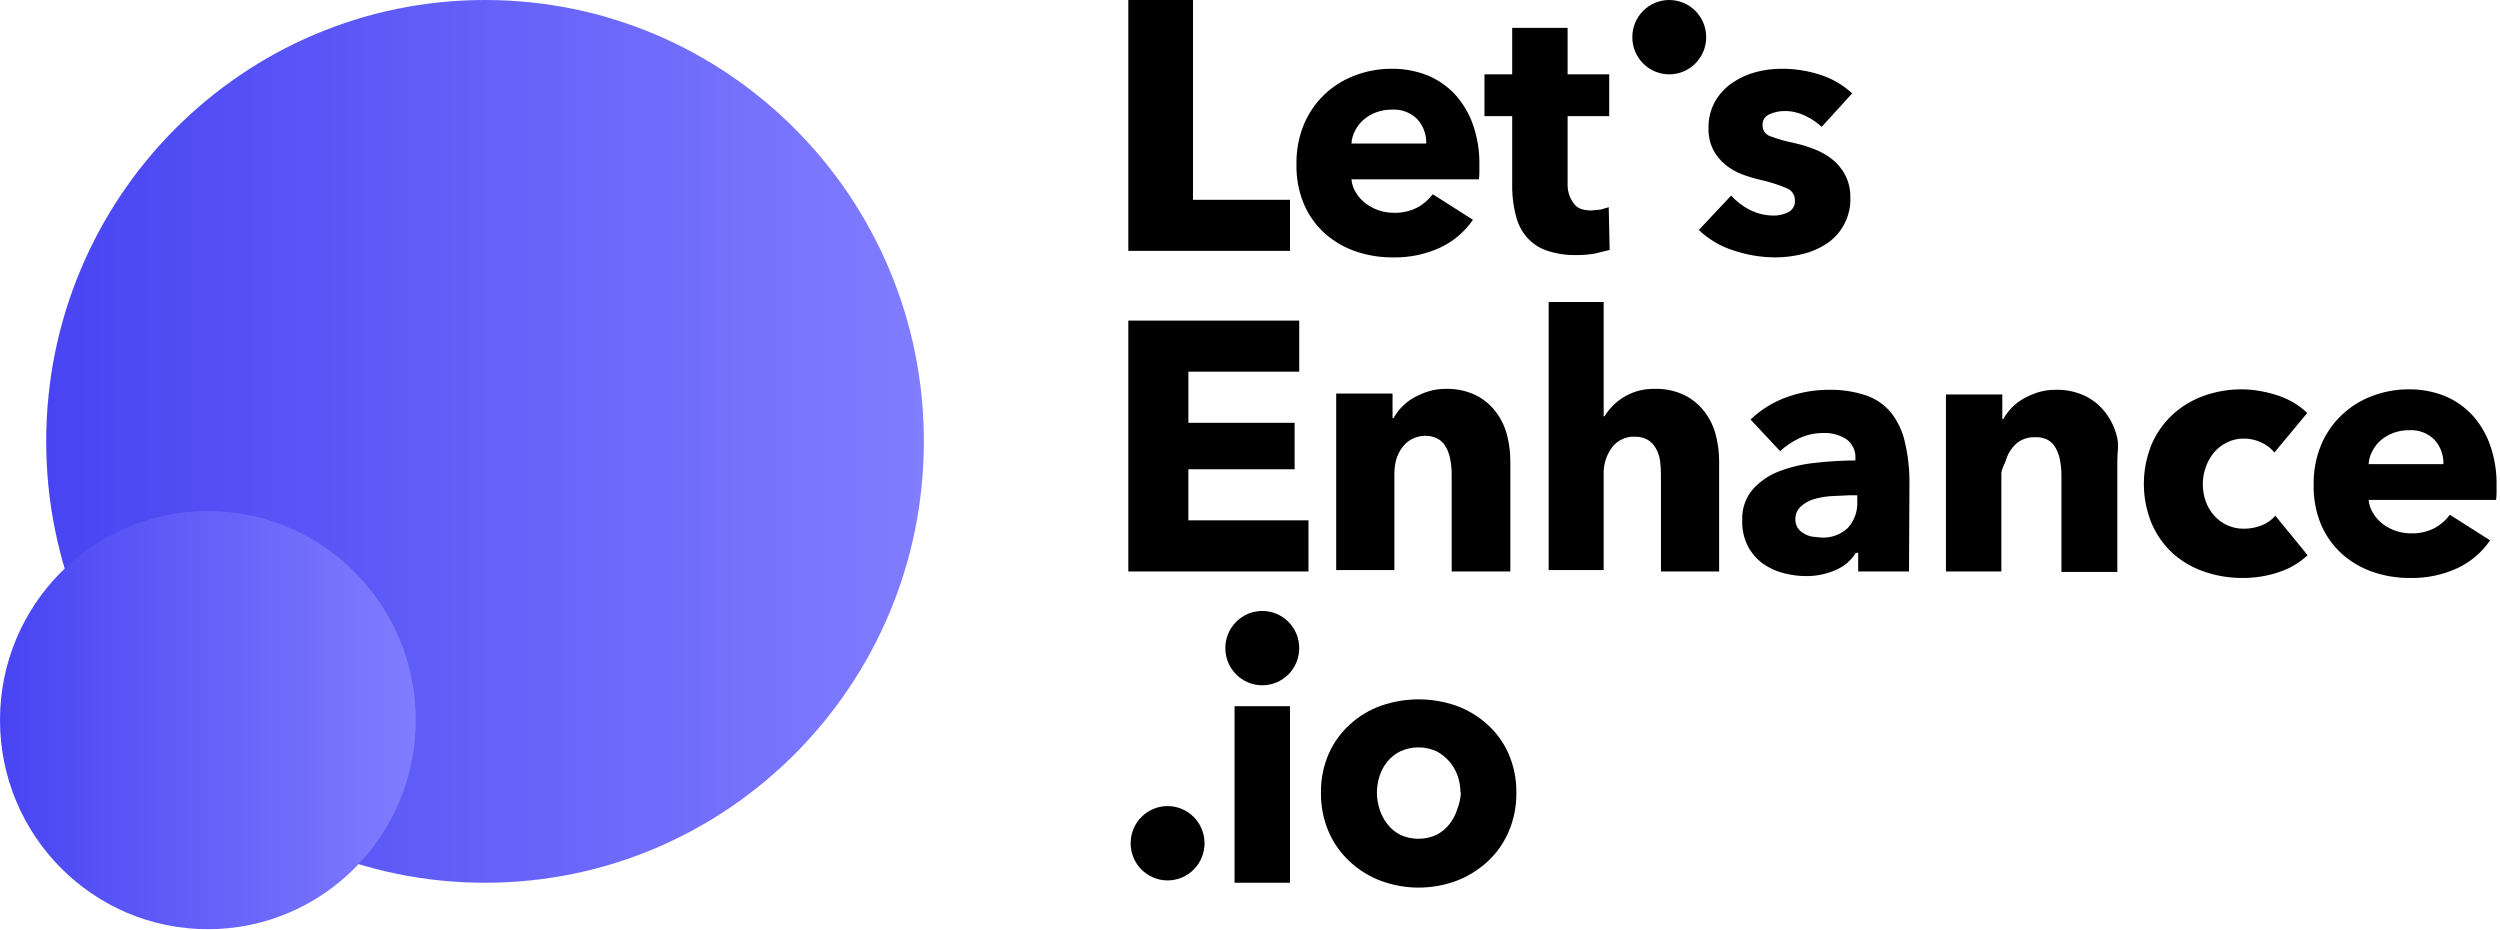
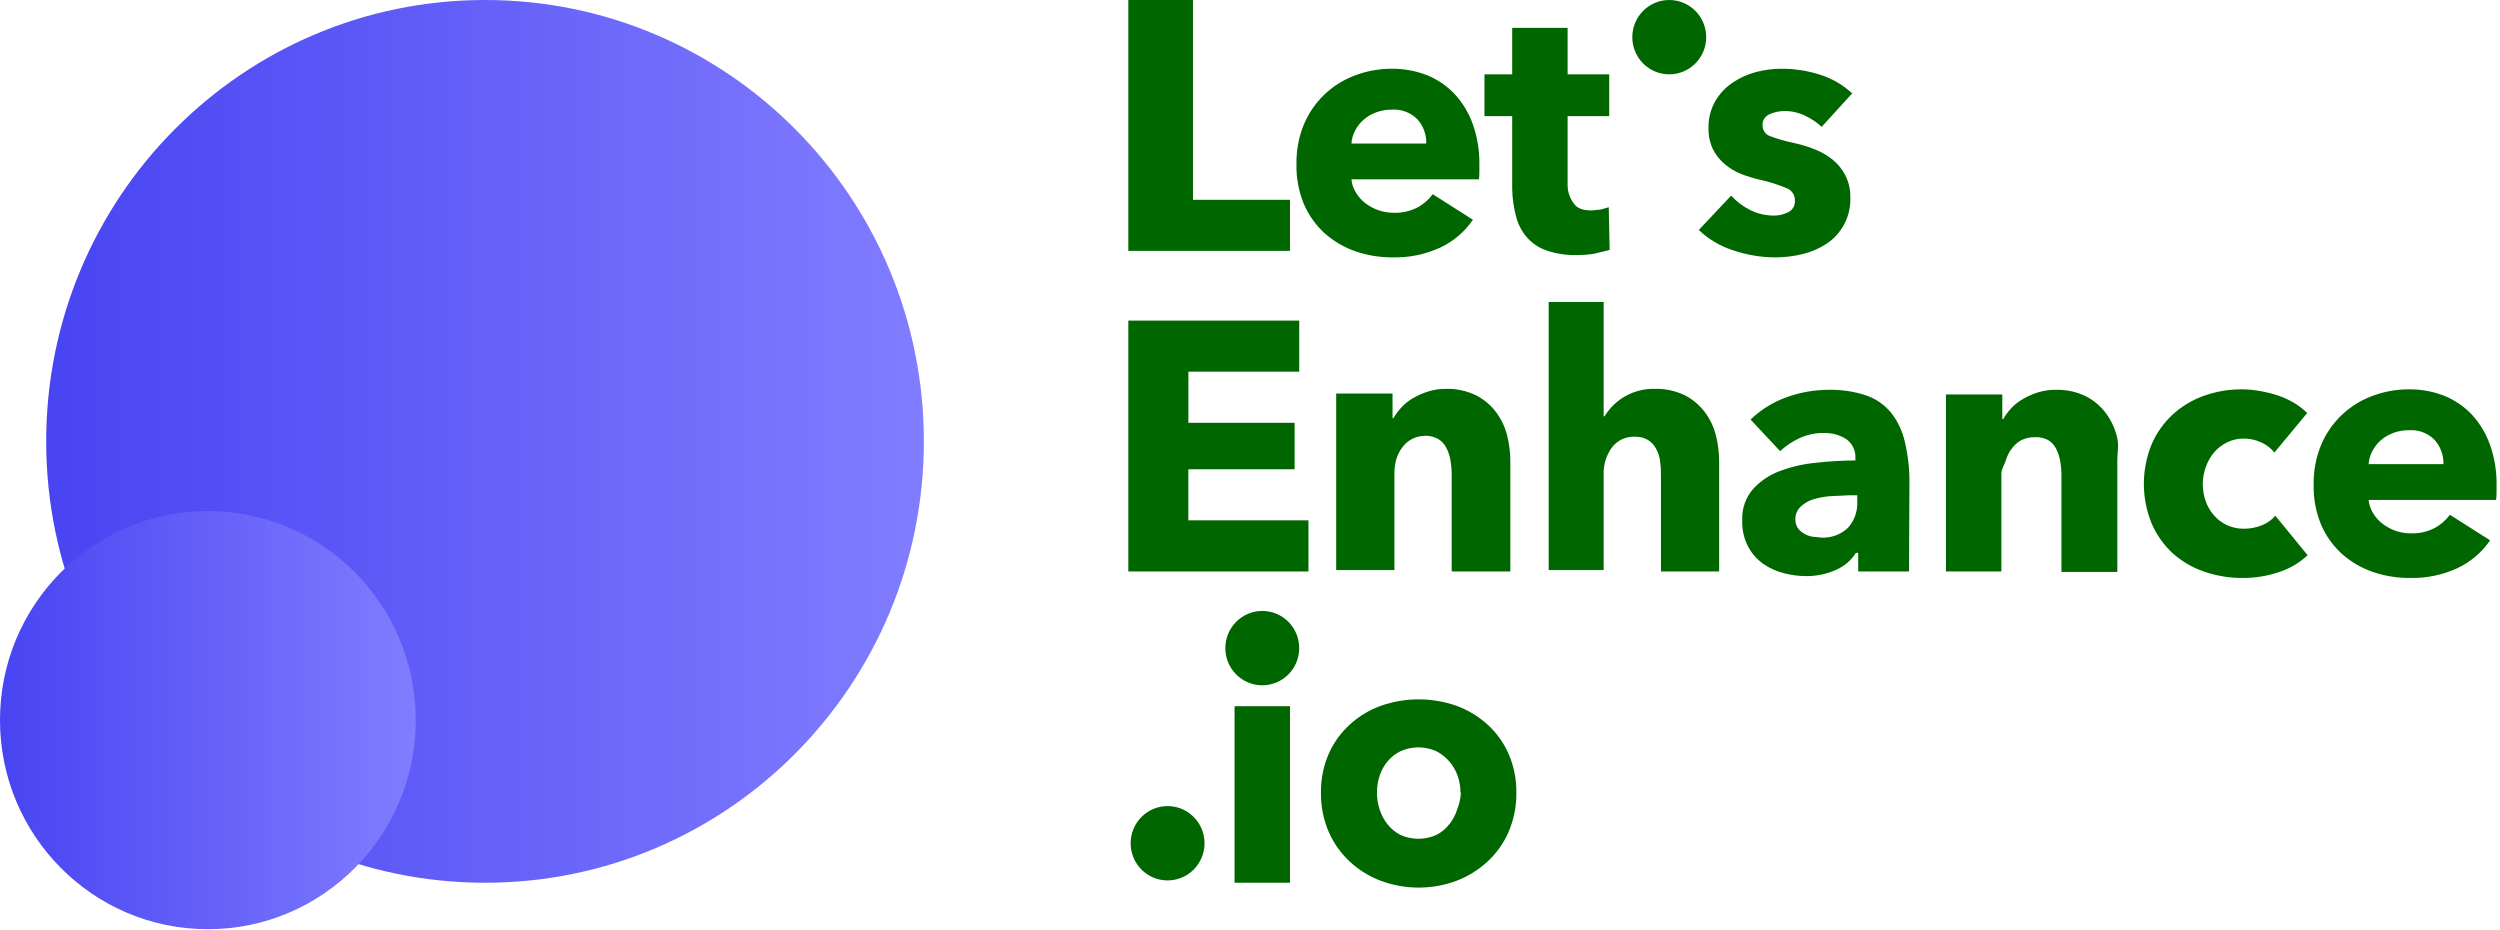
<svg width="113" height="42" fill="none">
-   <path d="M51 11.34V0h2.923v9.03h4.385v2.31H51zM66.868 7.476v.315c0 .105-.008.21-.02.315h-5.763c.02.217.092.425.209.609.114.188.263.352.438.483a2.1 2.1 0 0 0 1.274.42c.361.01.72-.069 1.044-.231a2.09 2.09 0 0 0 .71-.609l1.816 1.155a3.68 3.68 0 0 1-1.482 1.26 4.862 4.862 0 0 1-2.13.441 5.068 5.068 0 0 1-1.691-.273 4.108 4.108 0 0 1-1.4-.819 3.801 3.801 0 0 1-.939-1.323 4.453 4.453 0 0 1-.334-1.806c-.01-.612.103-1.22.334-1.785a4.012 4.012 0 0 1 2.276-2.205 4.612 4.612 0 0 1 1.691-.315 4.26 4.26 0 0 1 1.608.294c.475.192.903.486 1.253.861.36.395.637.86.814 1.365.207.593.306 1.22.292 1.848zm-2.4-1.008a1.58 1.58 0 0 0-.397-1.071 1.482 1.482 0 0 0-1.17-.441 1.973 1.973 0 0 0-.71.126c-.206.077-.397.19-.563.336-.155.136-.282.3-.376.483a1.435 1.435 0 0 0-.167.588h3.361l.021-.021zM70.856 5.25V8.4c.008.307.118.603.314.84.139.182.396.273.772.273l.418-.042.355-.105.041 1.932-.689.168a4.836 4.836 0 0 1-.835.063 3.883 3.883 0 0 1-1.336-.21 2.067 2.067 0 0 1-.877-.588c-.226-.26-.39-.57-.48-.903a5.171 5.171 0 0 1-.188-1.281V5.25h-1.253V3.36h1.253v-2.1h2.505v2.1h1.88v1.89h-1.88zM82.34 5.733a2.923 2.923 0 0 0-.752-.504c-.286-.14-.6-.212-.918-.21a1.6 1.6 0 0 0-.69.147.502.502 0 0 0-.312.504.506.506 0 0 0 .334.483c.36.134.73.239 1.106.315.306.067.606.159.898.273.293.113.567.269.814.462.243.194.442.437.585.714.156.305.235.644.23.987a2.405 2.405 0 0 1-1.086 2.121c-.333.216-.7.373-1.086.462a5.213 5.213 0 0 1-1.21.147 5.962 5.962 0 0 1-1.9-.315 4.004 4.004 0 0 1-1.567-.924l1.462-1.554c.243.268.533.489.856.651.337.168.709.255 1.086.252.217 0 .431-.05.626-.147a.544.544 0 0 0 .313-.546.57.57 0 0 0-.376-.546 6.86 6.86 0 0 0-1.19-.378 6.154 6.154 0 0 1-.835-.252 2.627 2.627 0 0 1-.752-.441 2.16 2.16 0 0 1-.543-.672 2.068 2.068 0 0 1-.208-.966 2.34 2.34 0 0 1 .313-1.239c.194-.327.458-.607.772-.819.326-.22.686-.383 1.065-.483.375-.098.761-.147 1.149-.147a5.566 5.566 0 0 1 1.754.273 3.773 3.773 0 0 1 1.44.84L82.34 5.733zM68.539 35.826a4.347 4.347 0 0 1-.355 1.785 3.99 3.99 0 0 1-.96 1.344 4.382 4.382 0 0 1-1.4.861 4.922 4.922 0 0 1-3.403 0 4.275 4.275 0 0 1-1.399-.861 4.032 4.032 0 0 1-.96-1.344 4.348 4.348 0 0 1-.355-1.785 4.283 4.283 0 0 1 .355-1.764c.225-.503.552-.954.96-1.323.407-.37.882-.656 1.4-.84a5.171 5.171 0 0 1 3.403 0c.515.186.99.472 1.398.84.41.368.737.819.96 1.323.243.556.364 1.157.356 1.764zm-2.527 0a2.3 2.3 0 0 0-.125-.756 1.998 1.998 0 0 0-.96-1.113 1.974 1.974 0 0 0-1.629 0c-.225.11-.424.268-.585.462-.158.192-.279.413-.355.651a2.427 2.427 0 0 0 0 1.512c.076.244.197.472.355.672.158.202.358.367.585.483a1.974 1.974 0 0 0 1.629 0c.227-.116.427-.281.584-.483.16-.2.28-.428.355-.672.096-.241.152-.497.167-.756h-.02zM75.45 3.36c.922 0 1.67-.752 1.67-1.68 0-.928-.748-1.68-1.67-1.68-.923 0-1.67.752-1.67 1.68 0 .928.747 1.68 1.67 1.68zM51 25.83V14.49h7.725v2.31h-5.01v2.31h4.802v2.1h-4.803v2.31h5.429v2.31H51zM79.125 18.963a4.59 4.59 0 0 1 1.628-1.008 5.587 5.587 0 0 1 1.9-.336 5.069 5.069 0 0 1 1.692.252c.44.15.83.419 1.127.777.305.388.519.84.627 1.323.145.62.216 1.254.208 1.89l-.02 3.969H83.99v-.84h-.105c-.218.35-.54.62-.918.777a3.242 3.242 0 0 1-1.337.273 4.067 4.067 0 0 1-.981-.126 2.895 2.895 0 0 1-.94-.42 2.266 2.266 0 0 1-.689-.777 2.384 2.384 0 0 1-.271-1.197 2.024 2.024 0 0 1 .48-1.407 3.09 3.09 0 0 1 1.211-.819 6.4 6.4 0 0 1 1.65-.378 16.87 16.87 0 0 1 1.774-.105v-.084a.993.993 0 0 0-.417-.882 1.788 1.788 0 0 0-1.023-.273 2.535 2.535 0 0 0-1.086.231c-.32.15-.616.348-.877.588l-1.336-1.428zm4.468 3.423l-.877.042a3.57 3.57 0 0 0-.772.147 1.44 1.44 0 0 0-.564.336.757.757 0 0 0-.23.567.697.697 0 0 0 .104.378c.07.104.163.19.272.252.115.072.243.122.376.147l.396.042a1.62 1.62 0 0 0 1.232-.441c.292-.328.442-.758.418-1.197v-.273h-.355zM93.177 21.462a3.582 3.582 0 0 0-.063-.651 1.79 1.79 0 0 0-.188-.546.963.963 0 0 0-.355-.378 1.142 1.142 0 0 0-.584-.126 1.33 1.33 0 0 0-.606.126c-.173.09-.324.22-.439.378a1.474 1.474 0 0 0-.27.525c-.063.21-.21.399-.21.63v4.41h-2.505v-8.001h2.547v1.113h.042c.105-.183.23-.352.376-.504.158-.167.341-.309.543-.42.218-.123.449-.222.688-.294.252-.073.512-.108.773-.105a2.93 2.93 0 0 1 1.357.294c.353.18.66.438.898.756.235.313.405.67.501 1.05.105.399.021.693.021 1.092v5.04h-2.526v-4.389zM102.802 20.454a1.589 1.589 0 0 0-.605-.462 1.85 1.85 0 0 0-.773-.168 1.644 1.644 0 0 0-.752.168 1.819 1.819 0 0 0-.584.441 2.12 2.12 0 0 0-.376.651 2.26 2.26 0 0 0-.146.777c-.002.264.04.527.125.777.081.24.209.461.376.651a1.765 1.765 0 0 0 1.357.609c.271.001.54-.049.793-.147.243-.091.459-.243.627-.441l1.461 1.785c-.364.342-.799.6-1.273.756a5.007 5.007 0 0 1-1.671.273 5.23 5.23 0 0 1-1.754-.294 4.088 4.088 0 0 1-1.42-.84 3.97 3.97 0 0 1-.939-1.344 4.728 4.728 0 0 1 0-3.549 3.97 3.97 0 0 1 .94-1.344c.411-.38.894-.672 1.42-.861a5.07 5.07 0 0 1 1.733-.294c.287.001.573.03.856.084.276.05.548.12.814.21.248.087.486.2.71.336.204.124.394.272.564.441l-1.483 1.785zM112.845 21.966v.315c-.001.105-.008.21-.021.315h-5.762c.021.217.092.425.208.609.114.188.263.352.439.483a2.1 2.1 0 0 0 1.273.42c.362.01.721-.069 1.044-.231.28-.146.522-.355.71-.609l1.817 1.155a3.68 3.68 0 0 1-1.483 1.26 4.858 4.858 0 0 1-2.129.441 5.075 5.075 0 0 1-1.692-.273 4.102 4.102 0 0 1-1.398-.819 3.799 3.799 0 0 1-.94-1.323 4.451 4.451 0 0 1-.334-1.806 4.51 4.51 0 0 1 .334-1.785c.211-.507.524-.964.919-1.344a4.04 4.04 0 0 1 1.357-.861 4.612 4.612 0 0 1 1.691-.315 4.26 4.26 0 0 1 1.608.294c.475.192.902.486 1.253.861.36.395.637.86.814 1.365.207.593.306 1.22.292 1.848zm-2.401-1.008a1.579 1.579 0 0 0-.397-1.071 1.479 1.479 0 0 0-1.169-.441 1.973 1.973 0 0 0-.71.126c-.206.077-.397.19-.564.336-.154.136-.282.3-.375.483a1.41 1.41 0 0 0-.167.588h3.361l.021-.021zM58.308 31.92h-2.506v7.98h2.506v-7.98zM52.775 39.795c.922 0 1.67-.752 1.67-1.68 0-.928-.748-1.68-1.67-1.68-.923 0-1.67.752-1.67 1.68 0 .928.747 1.68 1.67 1.68zM57.055 30.975c.923 0 1.67-.752 1.67-1.68 0-.928-.747-1.68-1.67-1.68-.922 0-1.67.752-1.67 1.68 0 .928.748 1.68 1.67 1.68zM65.616 21.42c-.001-.219-.022-.436-.063-.651a1.79 1.79 0 0 0-.188-.546.963.963 0 0 0-.355-.378c-.178-.1-.38-.151-.585-.147-.21 0-.418.05-.605.147-.173.09-.324.22-.438.378a1.705 1.705 0 0 0-.272.546 2.385 2.385 0 0 0-.083.651v4.347h-2.631v-7.98h2.547V18.9h.042c.105-.182.23-.352.376-.504.158-.167.341-.309.543-.42.218-.123.449-.222.689-.294.25-.073.51-.108.772-.105a2.93 2.93 0 0 1 1.357.294c.353.18.66.438.898.756.235.313.405.67.501 1.05.1.391.148.793.146 1.197v4.956h-2.651v-4.41zM75.074 21.462a4.133 4.133 0 0 0-.042-.651 1.538 1.538 0 0 0-.188-.546 1.048 1.048 0 0 0-.354-.378 1.102 1.102 0 0 0-.585-.147 1.225 1.225 0 0 0-1.044.483c-.257.352-.39.781-.376 1.218v4.326H70V13.65h2.485v5.166h.042a2.577 2.577 0 0 1 2.276-1.239c.469-.013.934.088 1.357.294.352.18.66.439.898.756.235.313.405.67.5 1.05.1.391.149.793.147 1.197v4.956h-2.63v-4.368z" fill="currentColor" style="--darkreader-inline-fill:currentColor" />
+   <path d="M51 11.34V0h2.923v9.03h4.385v2.31H51zM66.868 7.476v.315c0 .105-.008.21-.02.315h-5.763c.02.217.092.425.209.609.114.188.263.352.438.483a2.1 2.1 0 0 0 1.274.42c.361.01.72-.069 1.044-.231a2.09 2.09 0 0 0 .71-.609l1.816 1.155a3.68 3.68 0 0 1-1.482 1.26 4.862 4.862 0 0 1-2.13.441 5.068 5.068 0 0 1-1.691-.273 4.108 4.108 0 0 1-1.4-.819 3.801 3.801 0 0 1-.939-1.323 4.453 4.453 0 0 1-.334-1.806c-.01-.612.103-1.22.334-1.785a4.012 4.012 0 0 1 2.276-2.205 4.612 4.612 0 0 1 1.691-.315 4.26 4.26 0 0 1 1.608.294c.475.192.903.486 1.253.861.36.395.637.86.814 1.365.207.593.306 1.22.292 1.848zm-2.4-1.008a1.58 1.58 0 0 0-.397-1.071 1.482 1.482 0 0 0-1.17-.441 1.973 1.973 0 0 0-.71.126c-.206.077-.397.19-.563.336-.155.136-.282.3-.376.483a1.435 1.435 0 0 0-.167.588h3.361l.021-.021zM70.856 5.25V8.4c.008.307.118.603.314.84.139.182.396.273.772.273l.418-.042.355-.105.041 1.932-.689.168a4.836 4.836 0 0 1-.835.063 3.883 3.883 0 0 1-1.336-.21 2.067 2.067 0 0 1-.877-.588c-.226-.26-.39-.57-.48-.903a5.171 5.171 0 0 1-.188-1.281V5.25h-1.253V3.36h1.253v-2.1h2.505v2.1h1.88v1.89h-1.88zM82.34 5.733a2.923 2.923 0 0 0-.752-.504c-.286-.14-.6-.212-.918-.21a1.6 1.6 0 0 0-.69.147.502.502 0 0 0-.312.504.506.506 0 0 0 .334.483c.36.134.73.239 1.106.315.306.067.606.159.898.273.293.113.567.269.814.462.243.194.442.437.585.714.156.305.235.644.23.987a2.405 2.405 0 0 1-1.086 2.121c-.333.216-.7.373-1.086.462a5.213 5.213 0 0 1-1.21.147 5.962 5.962 0 0 1-1.9-.315 4.004 4.004 0 0 1-1.567-.924l1.462-1.554c.243.268.533.489.856.651.337.168.709.255 1.086.252.217 0 .431-.05.626-.147a.544.544 0 0 0 .313-.546.57.57 0 0 0-.376-.546 6.86 6.86 0 0 0-1.19-.378 6.154 6.154 0 0 1-.835-.252 2.627 2.627 0 0 1-.752-.441 2.16 2.16 0 0 1-.543-.672 2.068 2.068 0 0 1-.208-.966 2.34 2.34 0 0 1 .313-1.239c.194-.327.458-.607.772-.819.326-.22.686-.383 1.065-.483.375-.098.761-.147 1.149-.147a5.566 5.566 0 0 1 1.754.273 3.773 3.773 0 0 1 1.44.84L82.34 5.733zM68.539 35.826a4.347 4.347 0 0 1-.355 1.785 3.99 3.99 0 0 1-.96 1.344 4.382 4.382 0 0 1-1.4.861 4.922 4.922 0 0 1-3.403 0 4.275 4.275 0 0 1-1.399-.861 4.032 4.032 0 0 1-.96-1.344 4.348 4.348 0 0 1-.355-1.785 4.283 4.283 0 0 1 .355-1.764c.225-.503.552-.954.96-1.323.407-.37.882-.656 1.4-.84a5.171 5.171 0 0 1 3.403 0c.515.186.99.472 1.398.84.41.368.737.819.96 1.323.243.556.364 1.157.356 1.764zm-2.527 0a2.3 2.3 0 0 0-.125-.756 1.998 1.998 0 0 0-.96-1.113 1.974 1.974 0 0 0-1.629 0c-.225.11-.424.268-.585.462-.158.192-.279.413-.355.651a2.427 2.427 0 0 0 0 1.512c.076.244.197.472.355.672.158.202.358.367.585.483a1.974 1.974 0 0 0 1.629 0c.227-.116.427-.281.584-.483.16-.2.28-.428.355-.672.096-.241.152-.497.167-.756h-.02zM75.45 3.36c.922 0 1.67-.752 1.67-1.68 0-.928-.748-1.68-1.67-1.68-.923 0-1.67.752-1.67 1.68 0 .928.747 1.68 1.67 1.68zM51 25.83V14.49h7.725v2.31h-5.01v2.31h4.802v2.1h-4.803v2.31h5.429v2.31H51zM79.125 18.963a4.59 4.59 0 0 1 1.628-1.008 5.587 5.587 0 0 1 1.9-.336 5.069 5.069 0 0 1 1.692.252c.44.15.83.419 1.127.777.305.388.519.84.627 1.323.145.62.216 1.254.208 1.89l-.02 3.969H83.99v-.84h-.105c-.218.35-.54.62-.918.777a3.242 3.242 0 0 1-1.337.273 4.067 4.067 0 0 1-.981-.126 2.895 2.895 0 0 1-.94-.42 2.266 2.266 0 0 1-.689-.777 2.384 2.384 0 0 1-.271-1.197 2.024 2.024 0 0 1 .48-1.407 3.09 3.09 0 0 1 1.211-.819 6.4 6.4 0 0 1 1.65-.378 16.87 16.87 0 0 1 1.774-.105v-.084a.993.993 0 0 0-.417-.882 1.788 1.788 0 0 0-1.023-.273 2.535 2.535 0 0 0-1.086.231c-.32.15-.616.348-.877.588l-1.336-1.428zm4.468 3.423l-.877.042a3.57 3.57 0 0 0-.772.147 1.44 1.44 0 0 0-.564.336.757.757 0 0 0-.23.567.697.697 0 0 0 .104.378c.07.104.163.19.272.252.115.072.243.122.376.147l.396.042a1.62 1.62 0 0 0 1.232-.441c.292-.328.442-.758.418-1.197v-.273h-.355zM93.177 21.462a3.582 3.582 0 0 0-.063-.651 1.79 1.79 0 0 0-.188-.546.963.963 0 0 0-.355-.378 1.142 1.142 0 0 0-.584-.126 1.33 1.33 0 0 0-.606.126c-.173.09-.324.22-.439.378a1.474 1.474 0 0 0-.27.525c-.063.21-.21.399-.21.63v4.41h-2.505v-8.001h2.547v1.113h.042c.105-.183.23-.352.376-.504.158-.167.341-.309.543-.42.218-.123.449-.222.688-.294.252-.073.512-.108.773-.105a2.93 2.93 0 0 1 1.357.294c.353.18.66.438.898.756.235.313.405.67.501 1.05.105.399.021.693.021 1.092v5.04h-2.526v-4.389zM102.802 20.454a1.589 1.589 0 0 0-.605-.462 1.85 1.85 0 0 0-.773-.168 1.644 1.644 0 0 0-.752.168 1.819 1.819 0 0 0-.584.441 2.12 2.12 0 0 0-.376.651 2.26 2.26 0 0 0-.146.777c-.002.264.04.527.125.777.081.24.209.461.376.651a1.765 1.765 0 0 0 1.357.609c.271.001.54-.049.793-.147.243-.091.459-.243.627-.441l1.461 1.785c-.364.342-.799.6-1.273.756a5.007 5.007 0 0 1-1.671.273 5.23 5.23 0 0 1-1.754-.294 4.088 4.088 0 0 1-1.42-.84 3.97 3.97 0 0 1-.939-1.344 4.728 4.728 0 0 1 0-3.549 3.97 3.97 0 0 1 .94-1.344c.411-.38.894-.672 1.42-.861a5.07 5.07 0 0 1 1.733-.294c.287.001.573.03.856.084.276.05.548.12.814.21.248.087.486.2.71.336.204.124.394.272.564.441l-1.483 1.785zM112.845 21.966v.315c-.001.105-.008.21-.021.315h-5.762c.021.217.092.425.208.609.114.188.263.352.439.483a2.1 2.1 0 0 0 1.273.42c.362.01.721-.069 1.044-.231.28-.146.522-.355.71-.609l1.817 1.155a3.68 3.68 0 0 1-1.483 1.26 4.858 4.858 0 0 1-2.129.441 5.075 5.075 0 0 1-1.692-.273 4.102 4.102 0 0 1-1.398-.819 3.799 3.799 0 0 1-.94-1.323 4.451 4.451 0 0 1-.334-1.806 4.51 4.51 0 0 1 .334-1.785c.211-.507.524-.964.919-1.344a4.04 4.04 0 0 1 1.357-.861 4.612 4.612 0 0 1 1.691-.315 4.26 4.26 0 0 1 1.608.294c.475.192.902.486 1.253.861.36.395.637.86.814 1.365.207.593.306 1.22.292 1.848zm-2.401-1.008a1.579 1.579 0 0 0-.397-1.071 1.479 1.479 0 0 0-1.169-.441 1.973 1.973 0 0 0-.71.126c-.206.077-.397.19-.564.336-.154.136-.282.3-.375.483a1.41 1.41 0 0 0-.167.588h3.361l.021-.021zM58.308 31.92h-2.506v7.98h2.506v-7.98zM52.775 39.795c.922 0 1.67-.752 1.67-1.68 0-.928-.748-1.68-1.67-1.68-.923 0-1.67.752-1.67 1.68 0 .928.747 1.68 1.67 1.68zM57.055 30.975c.923 0 1.67-.752 1.67-1.68 0-.928-.747-1.68-1.67-1.68-.922 0-1.67.752-1.67 1.68 0 .928.748 1.68 1.67 1.68zM65.616 21.42c-.001-.219-.022-.436-.063-.651a1.79 1.79 0 0 0-.188-.546.963.963 0 0 0-.355-.378c-.178-.1-.38-.151-.585-.147-.21 0-.418.05-.605.147-.173.09-.324.22-.438.378a1.705 1.705 0 0 0-.272.546 2.385 2.385 0 0 0-.083.651v4.347h-2.631v-7.98h2.547V18.9h.042c.105-.182.23-.352.376-.504.158-.167.341-.309.543-.42.218-.123.449-.222.689-.294.25-.073.51-.108.772-.105a2.93 2.93 0 0 1 1.357.294c.353.18.66.438.898.756.235.313.405.67.501 1.05.1.391.148.793.146 1.197v4.956h-2.651v-4.41zM75.074 21.462a4.133 4.133 0 0 0-.042-.651 1.538 1.538 0 0 0-.188-.546 1.048 1.048 0 0 0-.354-.378 1.102 1.102 0 0 0-.585-.147 1.225 1.225 0 0 0-1.044.483c-.257.352-.39.781-.376 1.218v4.326H70V13.65h2.485v5.166h.042a2.577 2.577 0 0 1 2.276-1.239c.469-.013.934.088 1.357.294.352.18.66.439.898.756.235.313.405.67.5 1.05.1.391.149.793.147 1.197v4.956h-2.63v-4.368z" fill="#006600" />
  <path d="M21.924 39.9c10.954 0 19.835-8.932 19.835-19.95C41.76 8.932 32.88 0 21.924 0S2.088 8.932 2.088 19.95c0 11.018 8.88 19.95 19.835 19.95z" fill="url(#paint0_linear_2262_8228)" />
  <path d="M9.396 42c5.189 0 9.396-4.23 9.396-9.45 0-5.22-4.207-9.45-9.396-9.45C4.206 23.1 0 27.33 0 32.55 0 37.77 4.207 42 9.396 42z" fill="url(#paint1_linear_2262_8228)" />
  <defs>
    <linearGradient id="paint0_linear_2262_8228" x1="2.088" y1="19.95" x2="41.759" y2="19.95" gradientUnits="userSpaceOnUse">
      <stop stop-color="#4844F2" style="--darkreader-inline-stopcolor:#0f0ba0" />
      <stop offset="1" stop-color="#817DFF" style="--darkreader-inline-stopcolor:#040081" />
    </linearGradient>
    <linearGradient id="paint1_linear_2262_8228" x1="0" y1="32.55" x2="18.792" y2="32.55" gradientUnits="userSpaceOnUse">
      <stop stop-color="#4844F2" style="--darkreader-inline-stopcolor:#0f0ba0" />
      <stop offset="1" stop-color="#817DFF" style="--darkreader-inline-stopcolor:#040081" />
    </linearGradient>
  </defs>
</svg>
